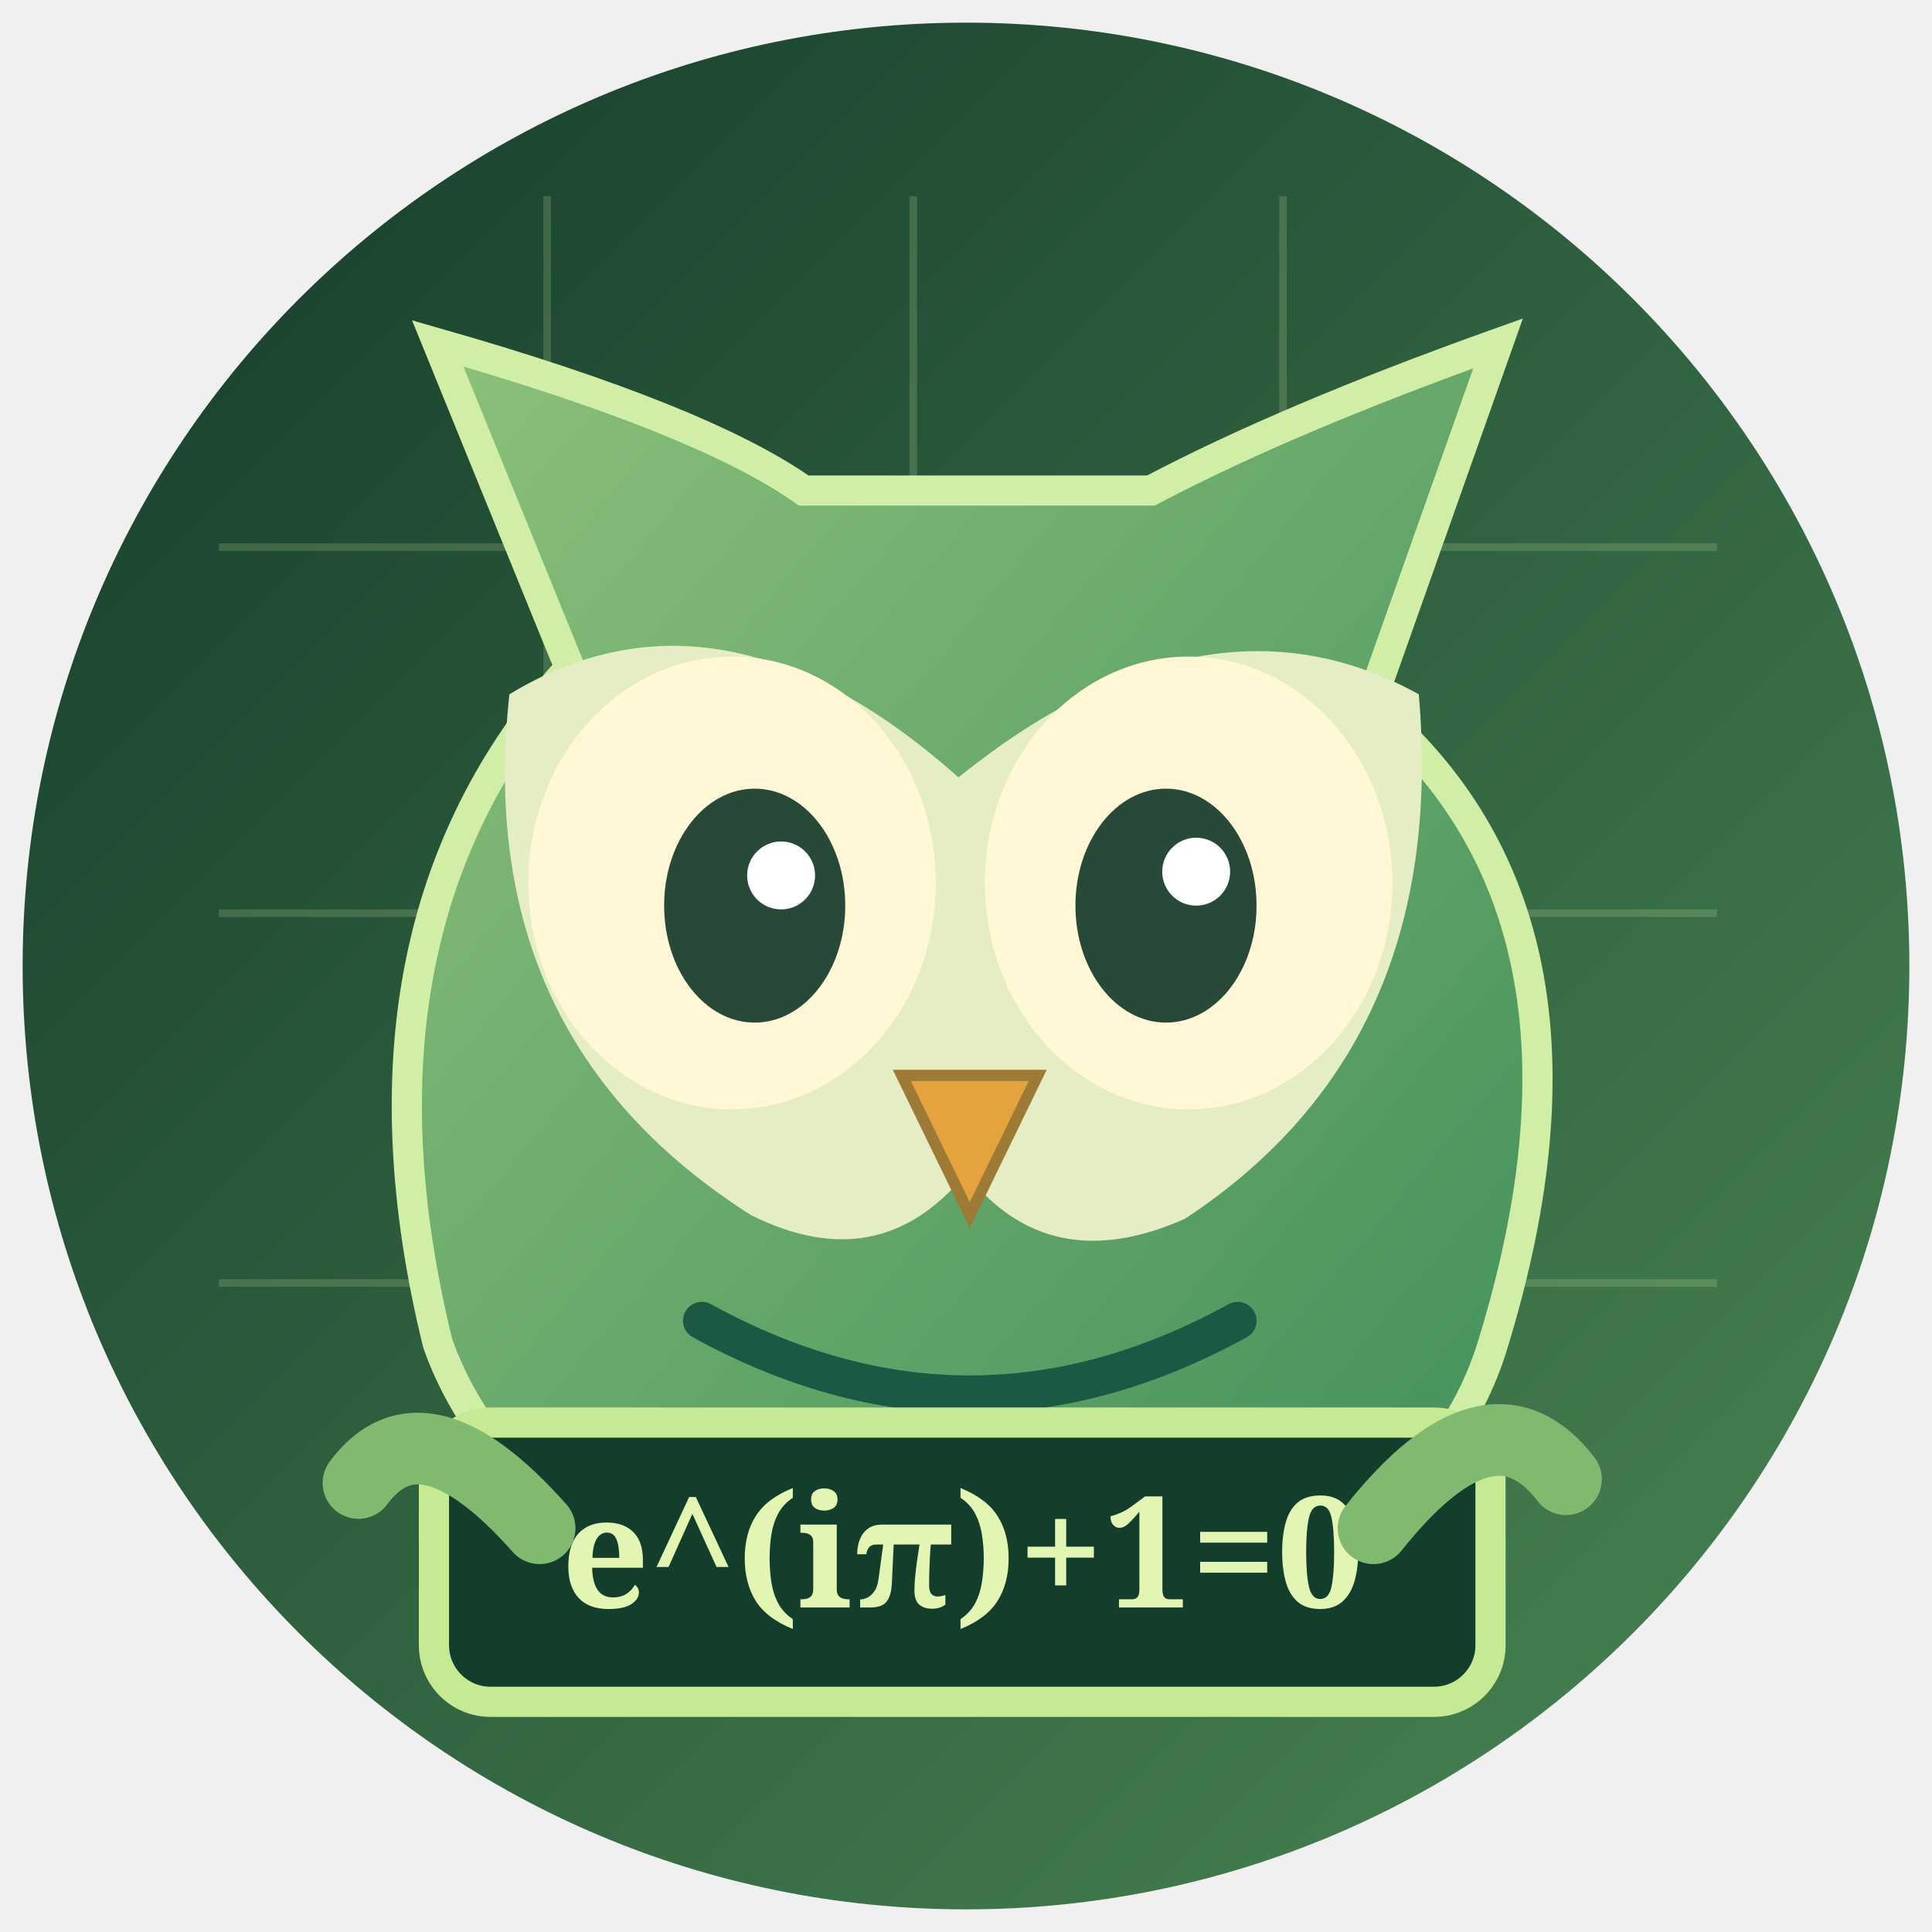
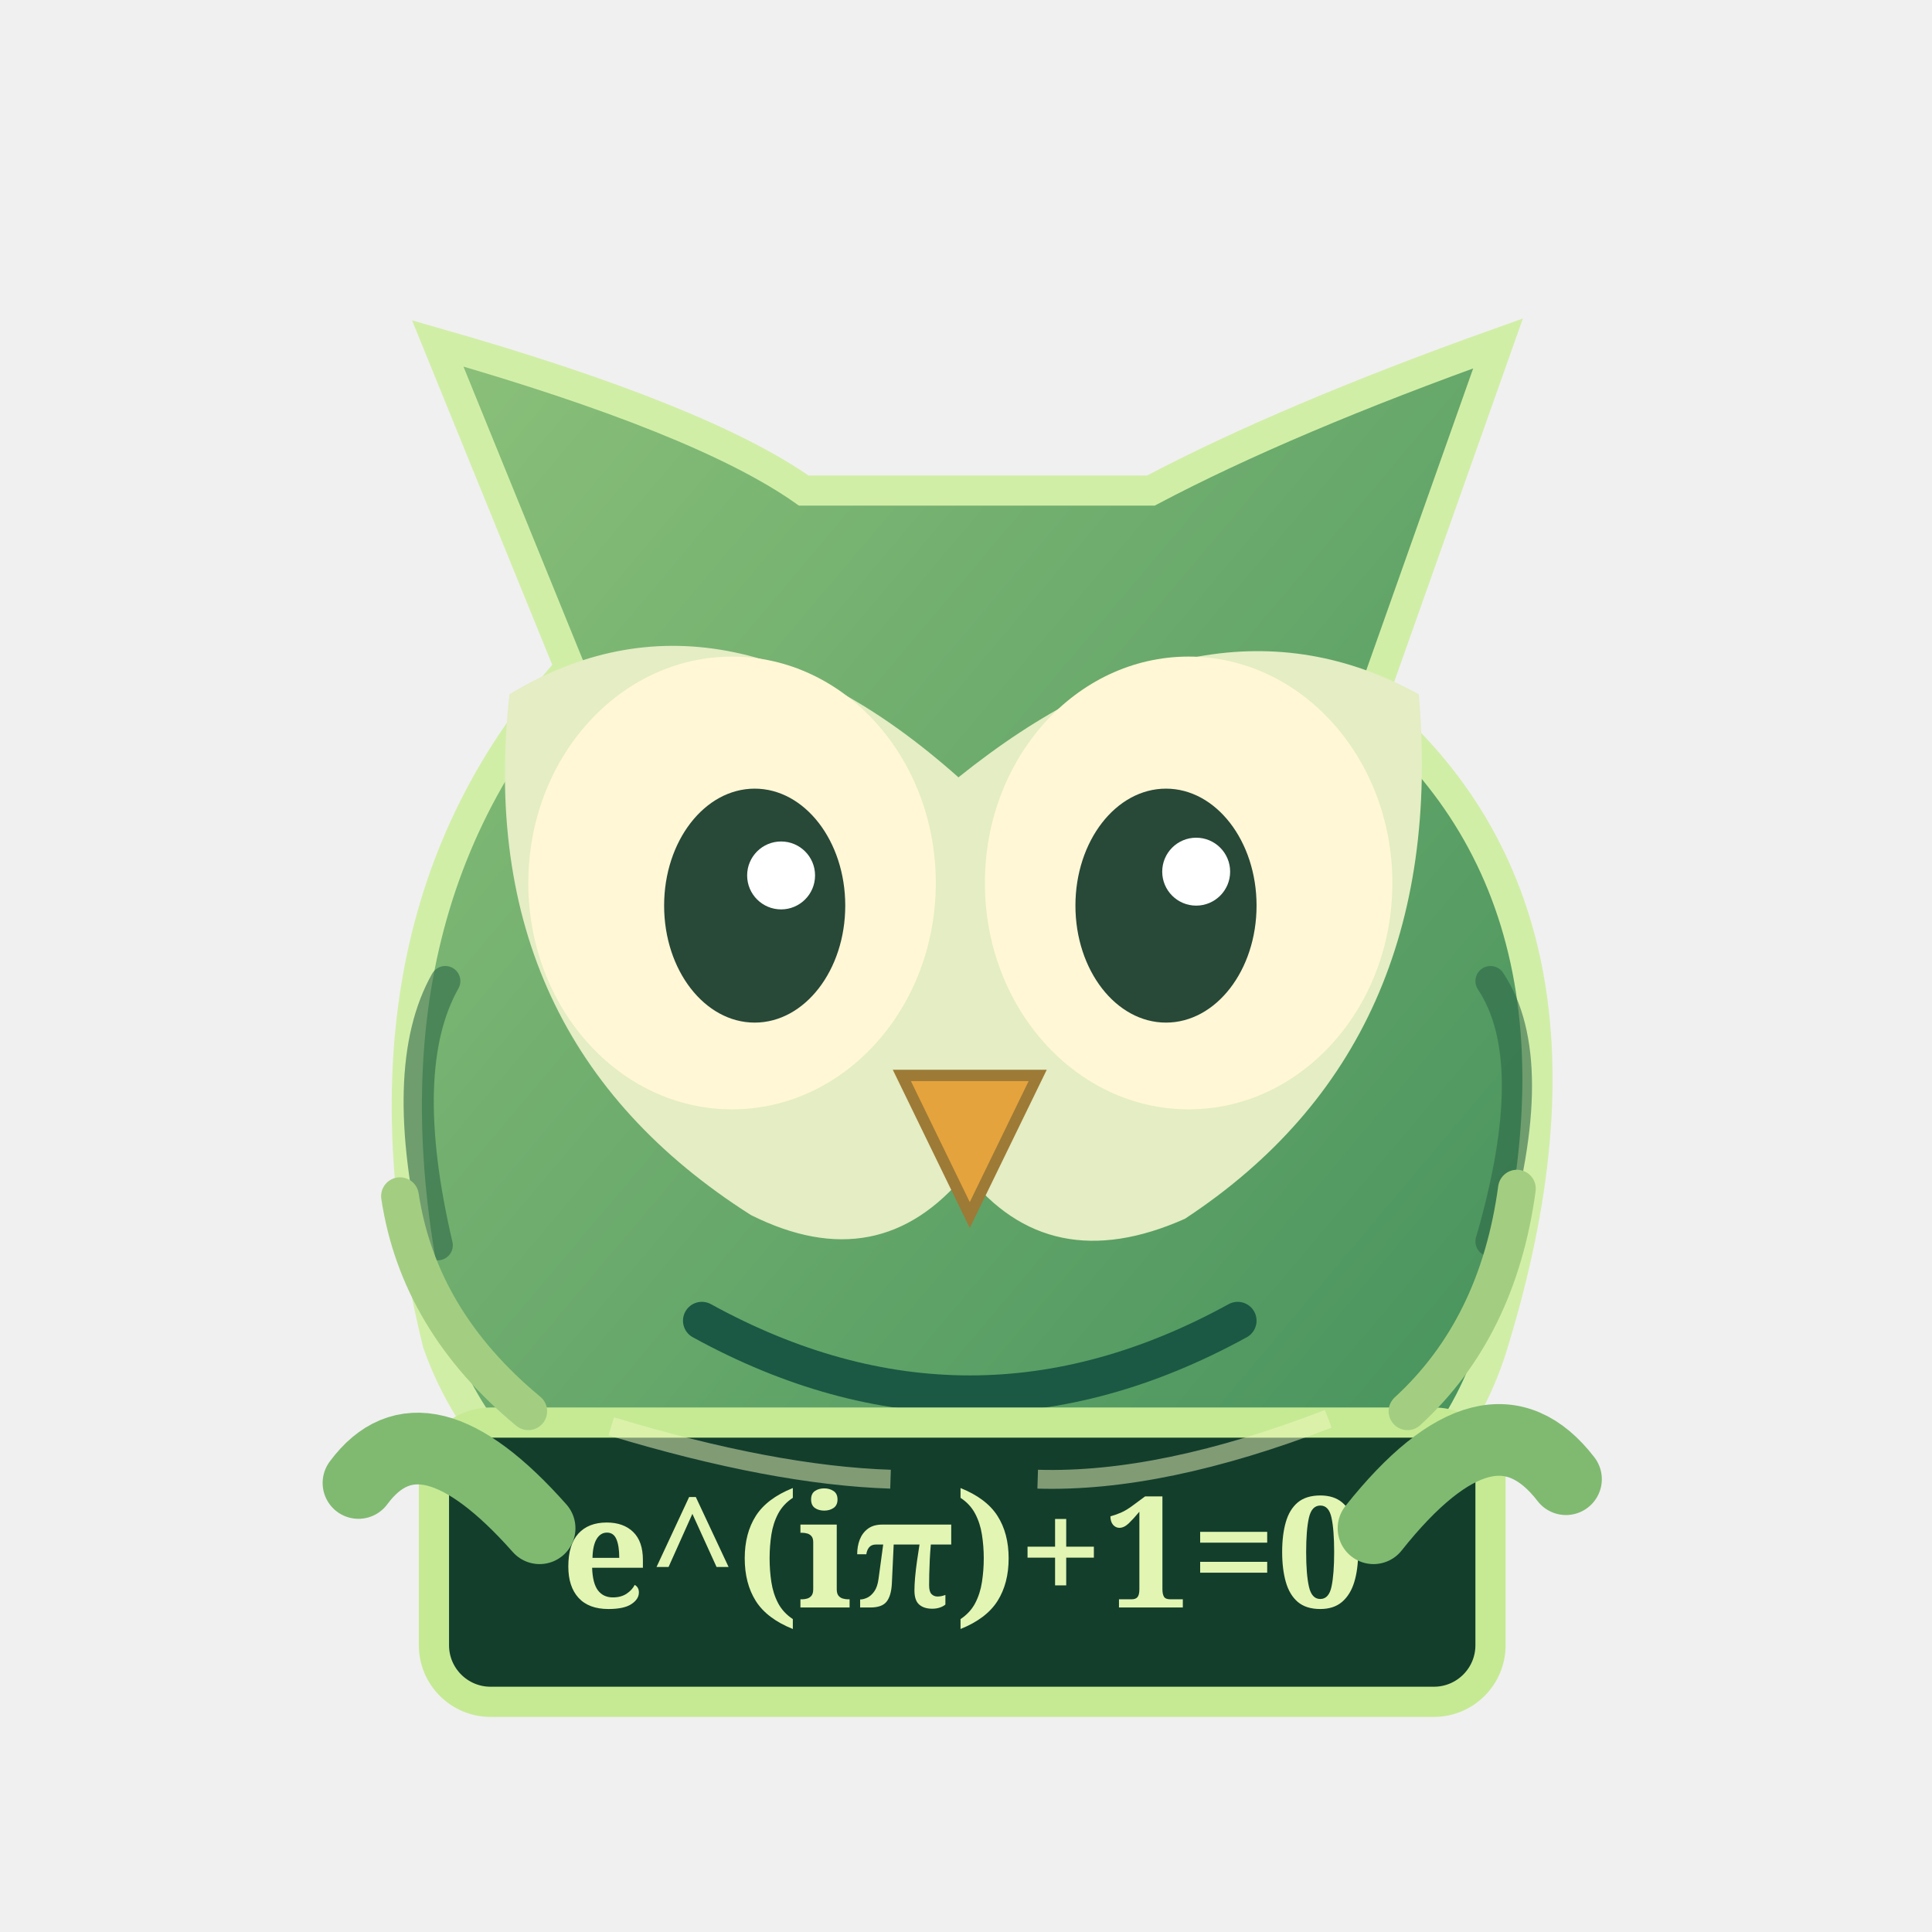
<svg xmlns="http://www.w3.org/2000/svg" viewBox="0 0 512 512" role="img" aria-label="Euler-Eule mit grüner Mathekreidetafel">
  <defs>
    <linearGradient id="g" x2="1" y2="1">
      <stop stop-color="#153b2a" />
      <stop offset="1" stop-color="#4a8754" />
    </linearGradient>
    <linearGradient id="feather" x2="1" y2="1">
      <stop stop-color="#8cc17a" />
      <stop offset="1" stop-color="#3f8d5a" />
    </linearGradient>
  </defs>
-   <circle cx="256" cy="256" r="250" fill="url(#g)" />
-   <g fill="none" stroke="#d7efab" stroke-width="2" opacity=".18">
-     <path d="M58 145H455M58 242H455M58 340H455M145 52V455M242 52V455M340 52V455" />
-   </g>
  <path d="M151 177L116 91Q186 111 213 130L305 130Q341 111 397 91L363 187Q430 243 396 355Q376 424 256 442Q139 421 116 356Q89 246 151 177Z" fill="url(#feather)" stroke="#d1eea7" stroke-width="8" />
  <path d="M135 184Q191 150 254 206Q320 153 376 184Q384 277 314 323Q278 339 256 311Q233 339 199 322Q125 275 135 184Z" fill="#e4edc3" />
  <ellipse cx="194" cy="234" rx="54" ry="60" fill="#fff7d5" />
  <ellipse cx="315" cy="234" rx="54" ry="60" fill="#fff7d5" />
  <ellipse cx="200" cy="240" rx="24" ry="31" fill="#284838" />
  <ellipse cx="309" cy="240" rx="24" ry="31" fill="#284838" />
  <circle cx="207" cy="232" r="9" fill="#fff" />
  <circle cx="317" cy="231" r="9" fill="#fff" />
  <path d="M239 285L257 322L275 285Z" fill="#e5a33d" stroke="#9d7a36" stroke-width="3" />
  <path d="M186 350Q257 389 328 350" fill="none" stroke="#1b5944" stroke-width="10" stroke-linecap="round" />
  <rect x="115" y="377" width="280" height="74" rx="15" fill="#133e2c" stroke="#c6ea94" stroke-width="8" />
  <text x="255" y="426" text-anchor="middle" fill="#e2f5b2" font-family="Georgia,serif" font-weight="bold" font-size="41">e^(iπ)+1=0</text>
  <path d="M143 405Q112 370 95 393M364 405Q395 366 415 392" fill="none" stroke="#80ba71" stroke-width="19" stroke-linecap="round" />
+   <path d="M116 330Q105 283 118 260M395 329Q409 281 395 260" fill="none" stroke="#2d6848" stroke-width="8" stroke-linecap="round" opacity=".6" />
+   <path d="M140 374Q111 350 106 317M373 374Q397 352 402 315" stroke="#a3ce81" stroke-width="10" fill="none" stroke-linecap="round" />
+   <path d="M162 378Q205 391 236 392M275 392Q308 393 352 376" stroke="#f0f8bd" stroke-width="5" fill="none" opacity=".5" />
</svg>
